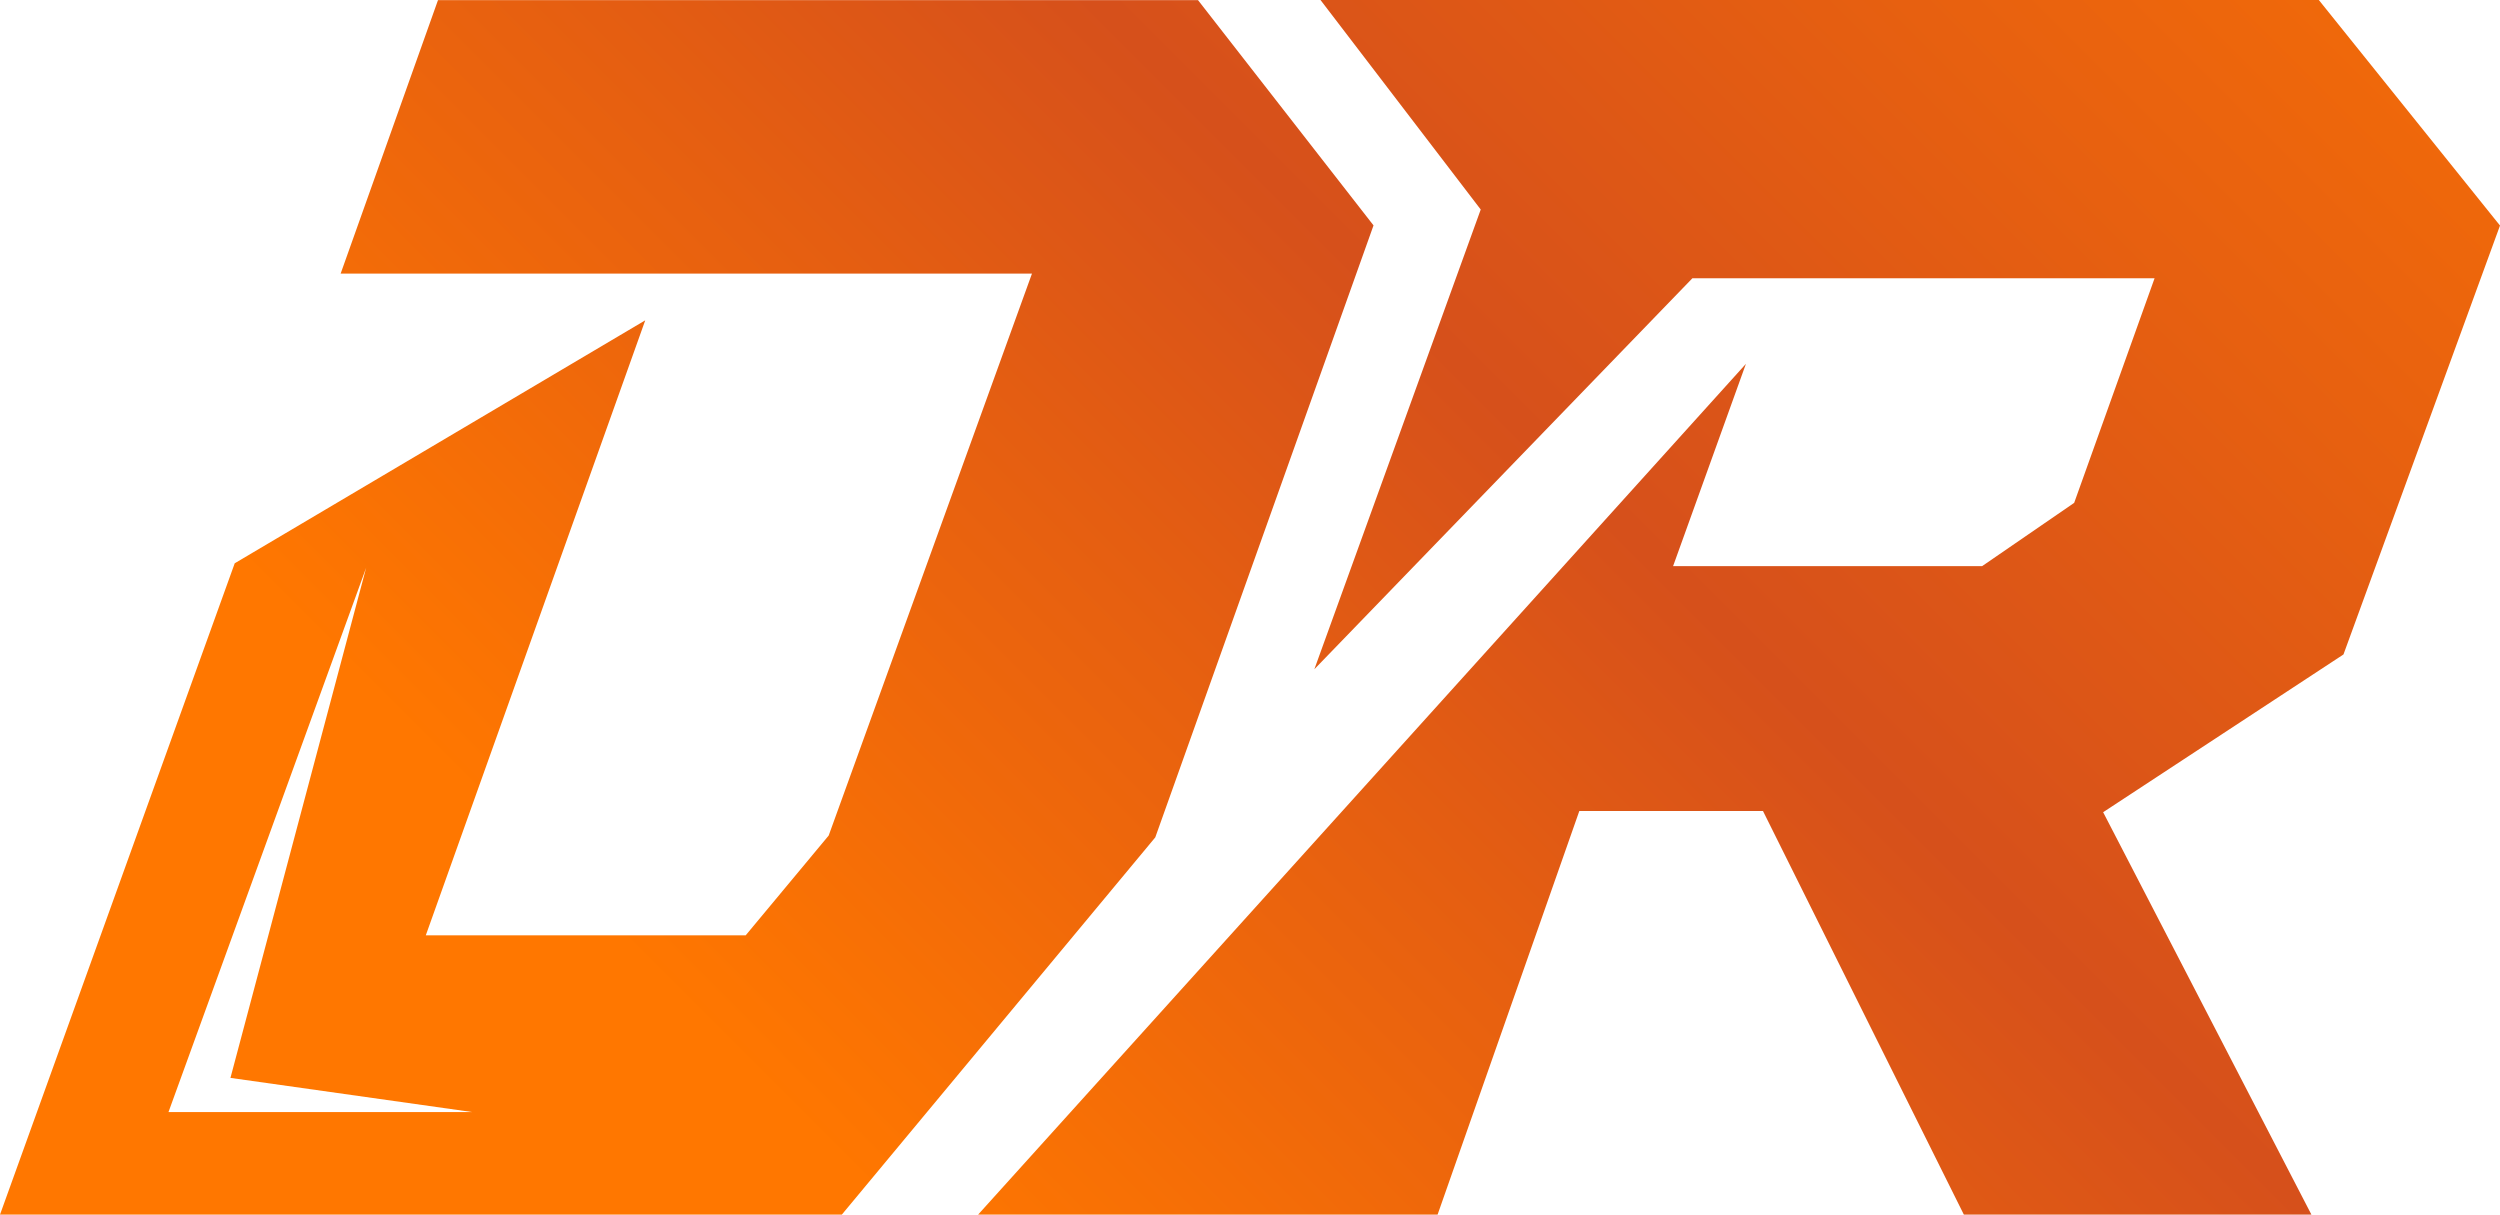
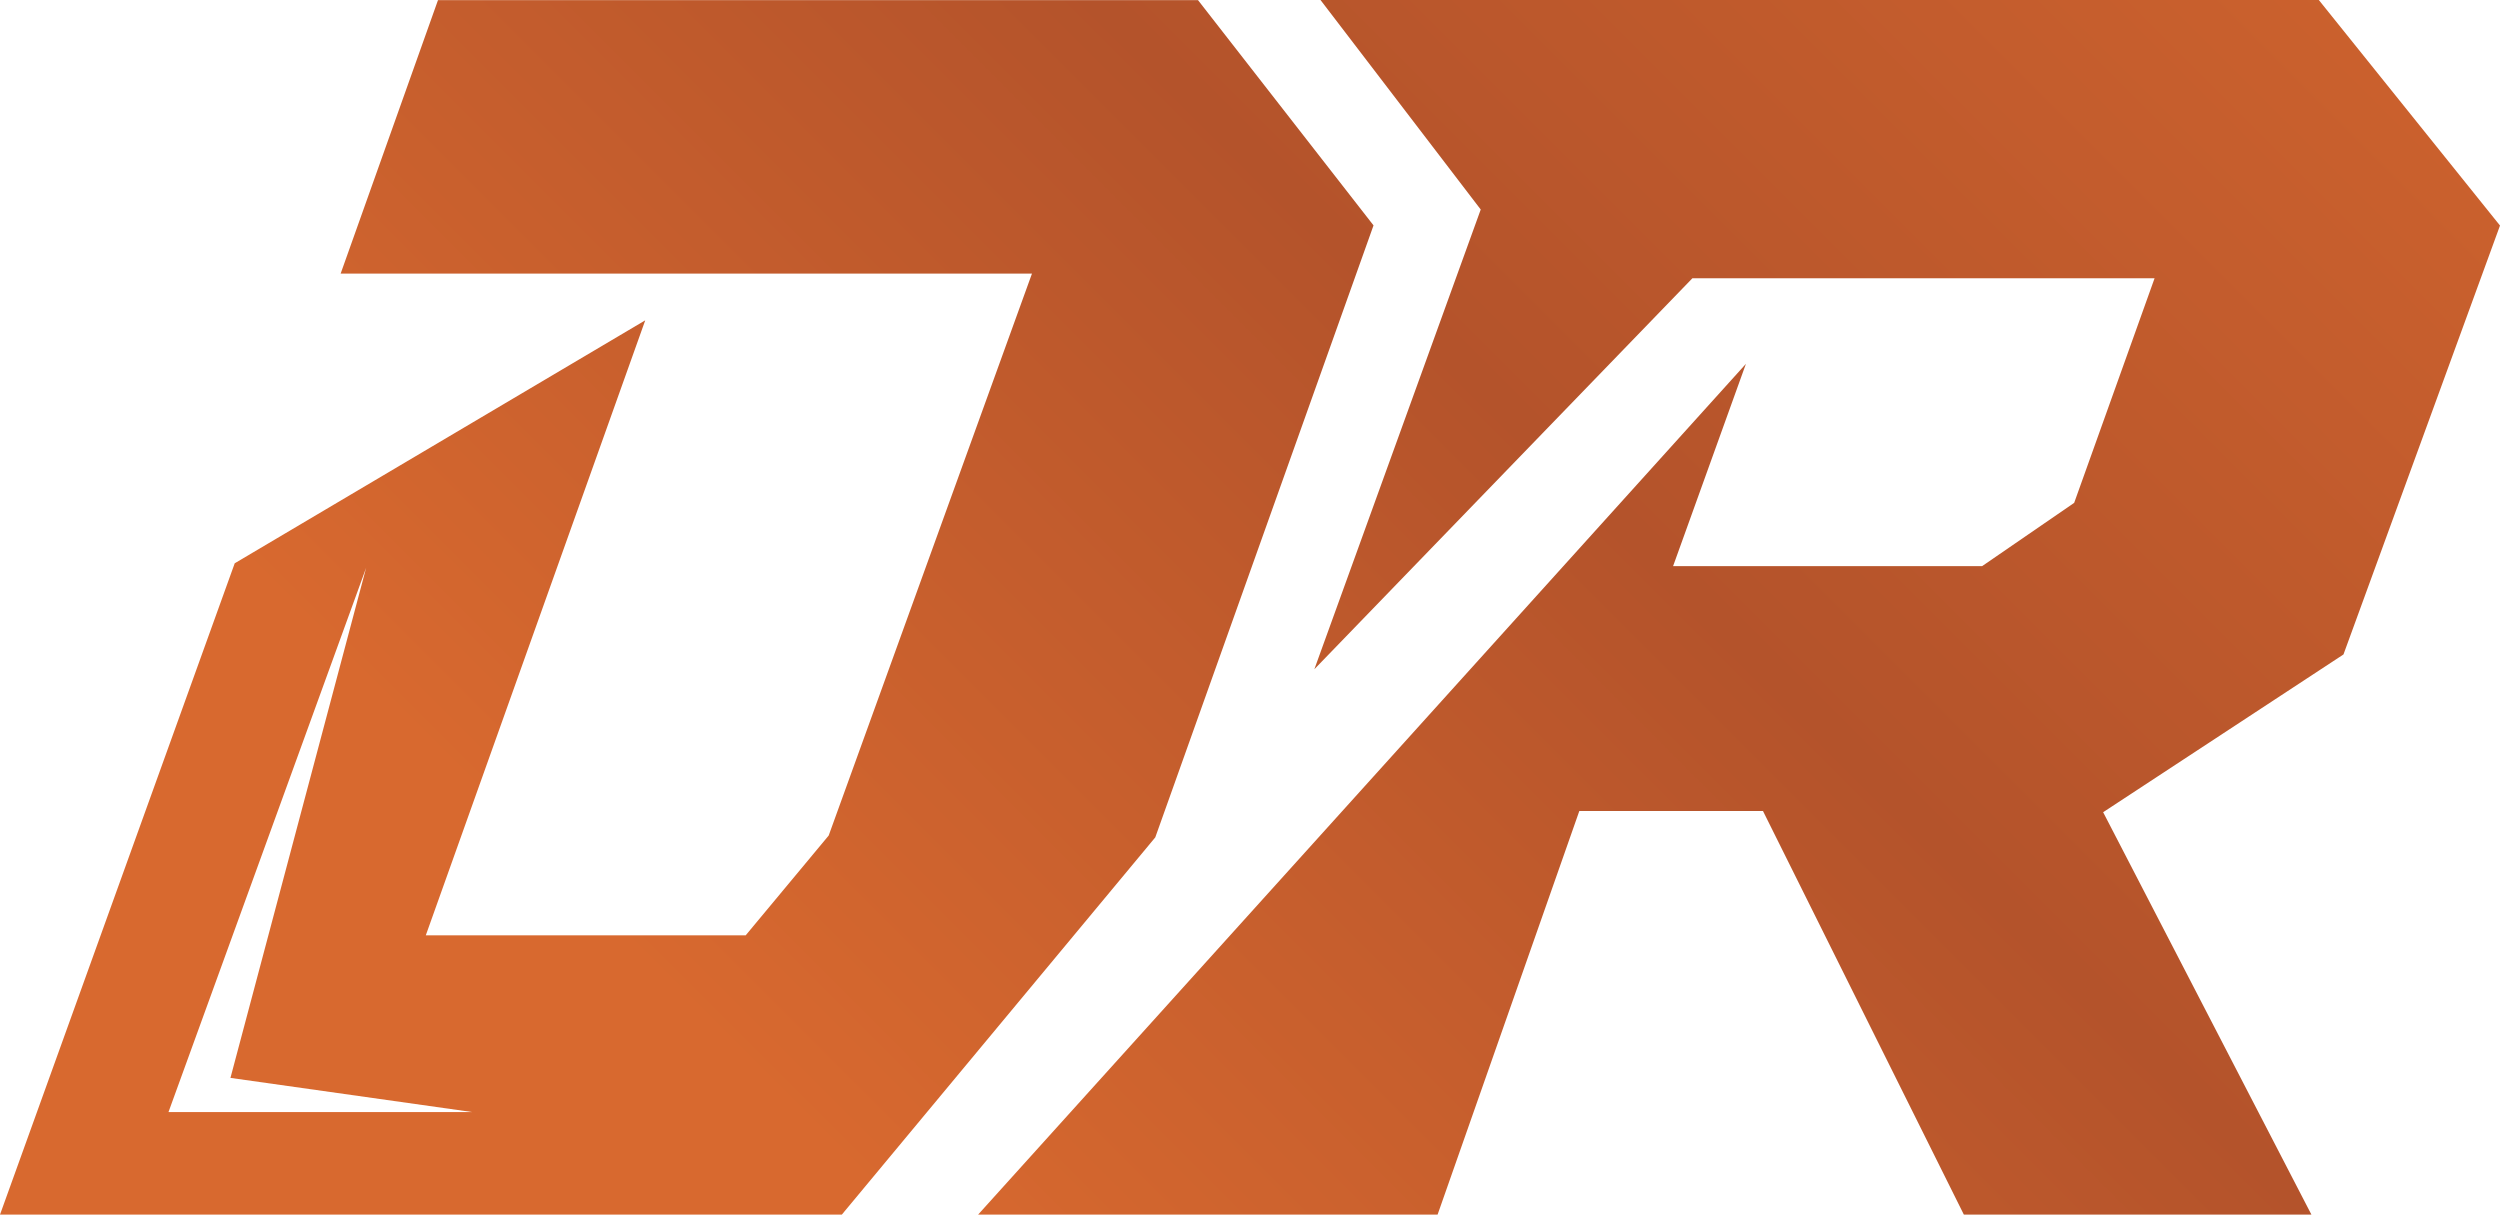
<svg xmlns="http://www.w3.org/2000/svg" width="312.449" height="151.804" viewBox="0 0 312.449 151.804" role="img" aria-labelledby="title">
  <defs>
    <linearGradient id="g" gradientUnits="userSpaceOnUse" x1="72.927" y1="174.795" x2="315.609" y2="-67.888">
-       <stop offset="0" stop-color="#FF7700" />
-       <stop offset=".126" stop-color="#FF7700" />
-       <stop offset=".492" stop-color="#D6501B" />
-       <stop offset="1" stop-color="#FF7700" />
+       <stop offset="0" stop-color="#D8692F" />
+       <stop offset=".126" stop-color="#D8692F" />
+       <stop offset=".492" stop-color="#B4532B" />
+       <stop offset="1" stop-color="#D8692F" />
    </linearGradient>
  </defs>
  <path transform="translate(0 0)" fill="url(#g)" d="M165.036 0.000L185.061 26.187L164.266 83.642L211.517 34.774L269.280 34.774L259.229 62.847L247.723 70.756L209.101 70.756L218.205 45.472L122.242 151.803L179.669 151.803L197.384 101.356L220.335 101.356L245.443 151.803L288.881 151.803L262.849 101.510L292.886 81.794L312.449 28.189L289.805 0.000ZM54.740 0.017L42.572 34.198L128.974 34.198L103.569 104.425L93.193 116.900L53.215 116.900L80.642 40.034L29.335 70.399L0.000 151.804L105.210 151.804L144.386 104.655L171.662 28.170L149.727 0.017ZM45.764 70.948L28.801 134.715L59.039 138.987L21.056 138.987Z" />
</svg>
